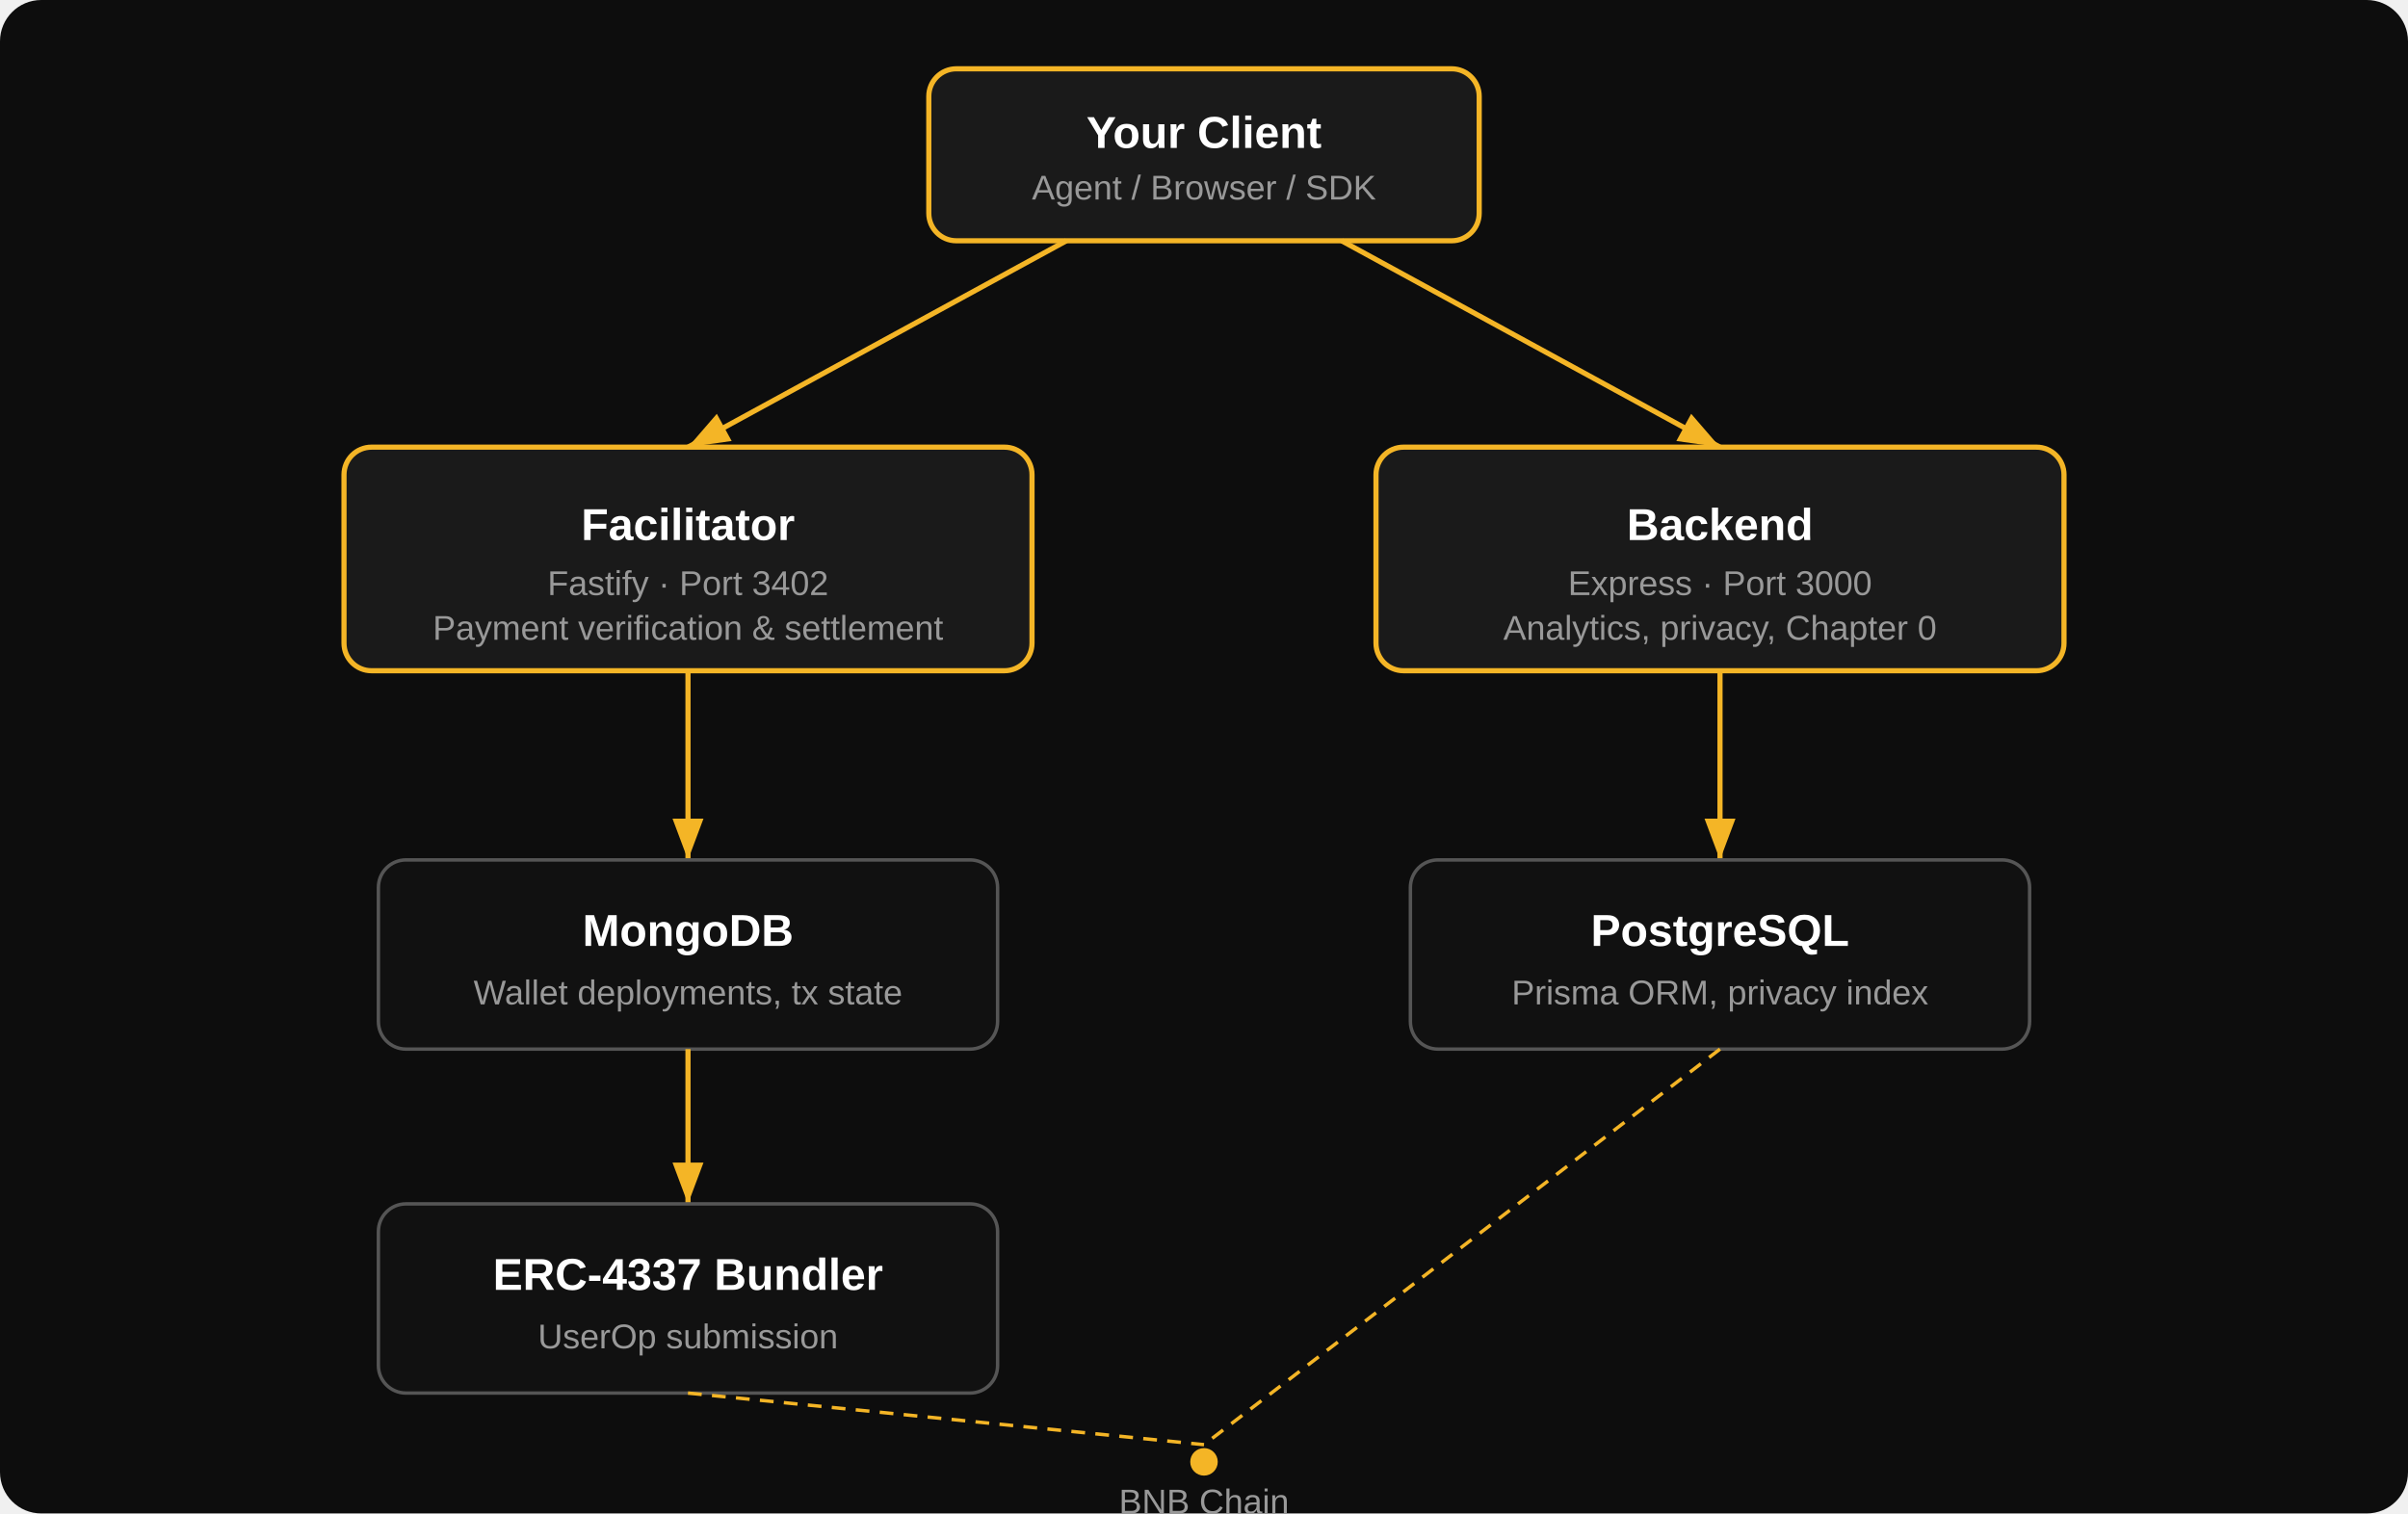
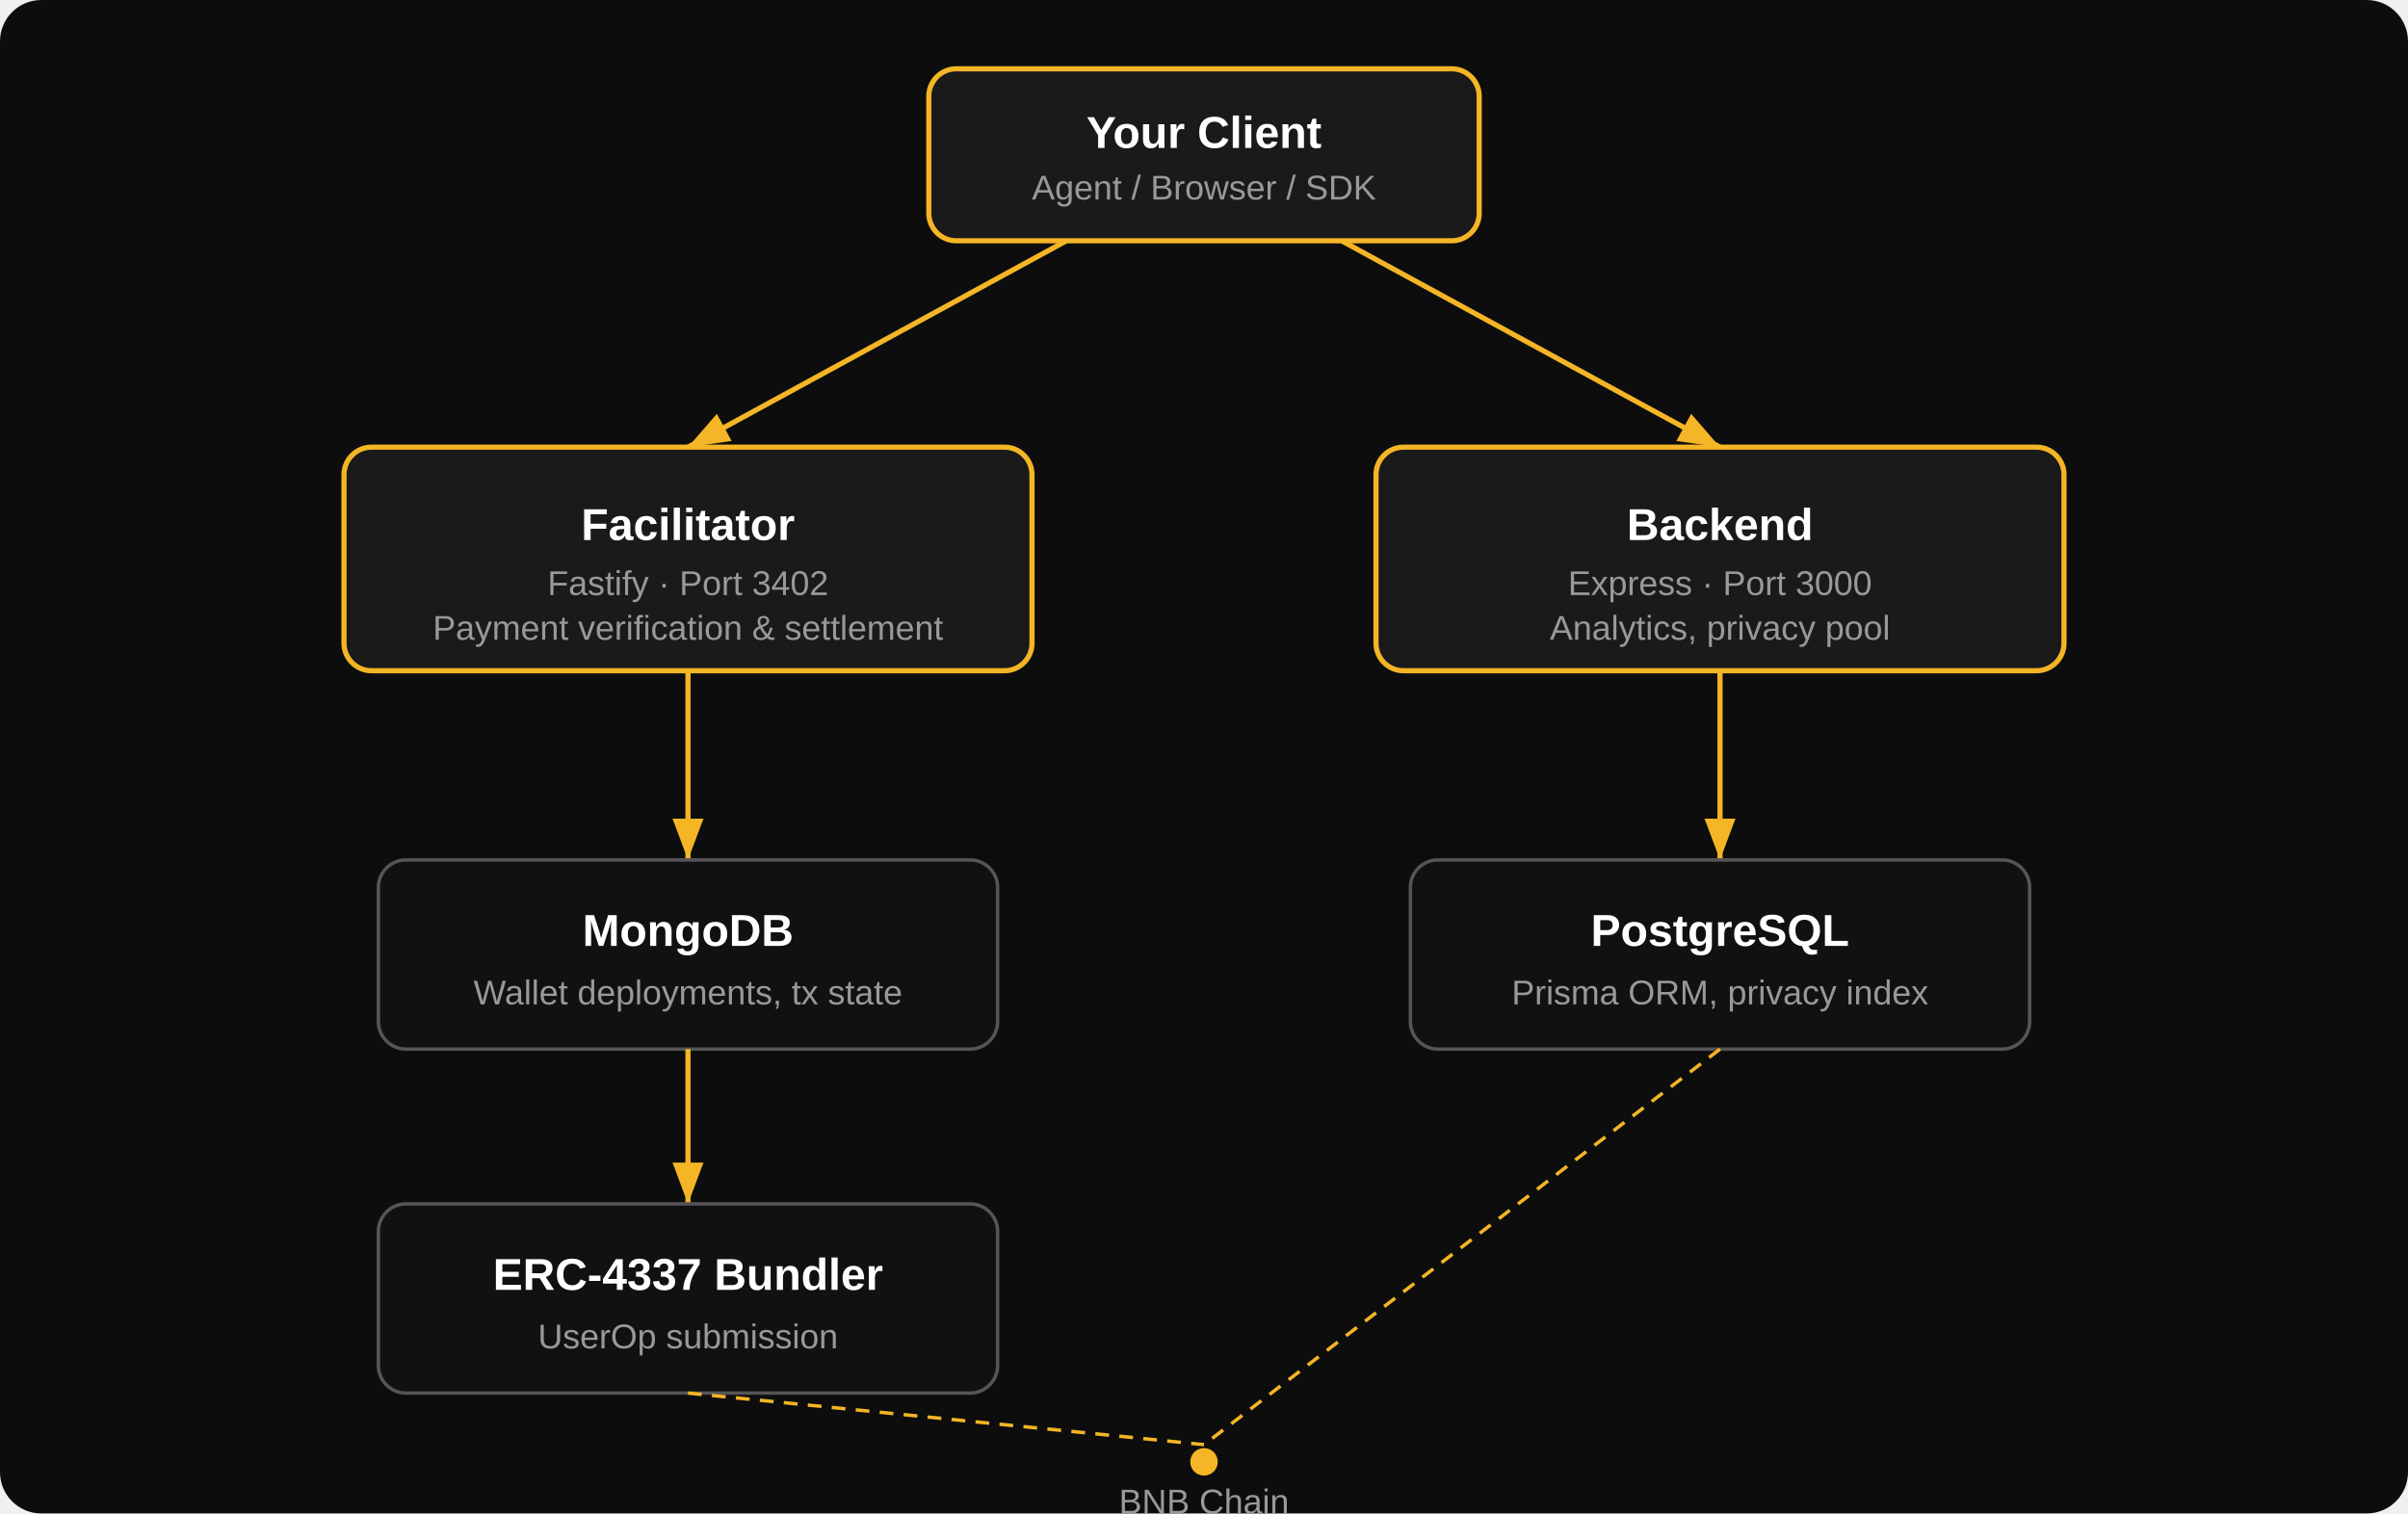
<svg xmlns="http://www.w3.org/2000/svg" viewBox="0 0 700 440" fill="none">
  <defs>
    <style>
      text { font-family: 'Helvetica Neue', Arial, sans-serif; }
      .box-label { font-size: 13px; fill: #fff; font-weight: 600; }
      .box-sub { font-size: 10px; fill: #999; }
      .conn { stroke: #F4B526; stroke-width: 1.5; fill: none; marker-end: url(#arrowGold); }
    </style>
    <marker id="arrowGold" markerWidth="8" markerHeight="6" refX="8" refY="3" orient="auto">
      <path d="M0,0 L8,3 L0,6" fill="#F4B526" />
    </marker>
  </defs>
  <rect width="700" height="440" rx="12" fill="#0D0D0D" />
  <rect x="270" y="20" width="160" height="50" rx="8" fill="#1a1a1a" stroke="#F4B526" stroke-width="1.5" />
  <text x="350" y="43" text-anchor="middle" class="box-label">Your Client</text>
  <text x="350" y="58" text-anchor="middle" class="box-sub">Agent / Browser / SDK</text>
  <line x1="310" y1="70" x2="200" y2="130" class="conn" />
  <line x1="390" y1="70" x2="500" y2="130" class="conn" />
  <rect x="100" y="130" width="200" height="65" rx="8" fill="#1a1a1a" stroke="#F4B526" stroke-width="1.5" />
  <text x="200" y="157" text-anchor="middle" class="box-label">Facilitator</text>
  <text x="200" y="173" text-anchor="middle" class="box-sub">Fastify · Port 3402</text>
  <text x="200" y="186" text-anchor="middle" class="box-sub">Payment verification &amp; settlement</text>
  <rect x="400" y="130" width="200" height="65" rx="8" fill="#1a1a1a" stroke="#F4B526" stroke-width="1.5" />
  <text x="500" y="157" text-anchor="middle" class="box-label">Backend</text>
  <text x="500" y="173" text-anchor="middle" class="box-sub">Express · Port 3000</text>
-   <text x="500" y="186" text-anchor="middle" class="box-sub">Analytics, privacy, Chapter 0</text>
+   <text x="500" y="186" text-anchor="middle" class="box-sub">Analytics, privacy pool</text>
  <line x1="200" y1="195" x2="200" y2="250" class="conn" />
  <line x1="500" y1="195" x2="500" y2="250" class="conn" />
  <rect x="110" y="250" width="180" height="55" rx="8" fill="#111" stroke="#555" stroke-width="1" />
  <text x="200" y="275" text-anchor="middle" class="box-label" fill="#999">MongoDB</text>
  <text x="200" y="292" text-anchor="middle" class="box-sub">Wallet deployments, tx state</text>
  <rect x="410" y="250" width="180" height="55" rx="8" fill="#111" stroke="#555" stroke-width="1" />
  <text x="500" y="275" text-anchor="middle" class="box-label" fill="#999">PostgreSQL</text>
  <text x="500" y="292" text-anchor="middle" class="box-sub">Prisma ORM, privacy index</text>
  <line x1="200" y1="305" x2="200" y2="350" class="conn" />
  <rect x="110" y="350" width="180" height="55" rx="8" fill="#111" stroke="#555" stroke-width="1" />
  <text x="200" y="375" text-anchor="middle" class="box-label" fill="#999">ERC-4337 Bundler</text>
  <text x="200" y="392" text-anchor="middle" class="box-sub">UserOp submission</text>
  <line x1="200" y1="405" x2="350" y2="420" stroke="#F4B526" stroke-width="1" stroke-dasharray="4 3" />
  <line x1="500" y1="305" x2="350" y2="420" stroke="#F4B526" stroke-width="1" stroke-dasharray="4 3" />
  <circle cx="350" cy="425" r="4" fill="#F4B526" />
  <text x="350" y="440" text-anchor="middle" class="box-sub" fill="#F4B526">BNB Chain</text>
</svg>
